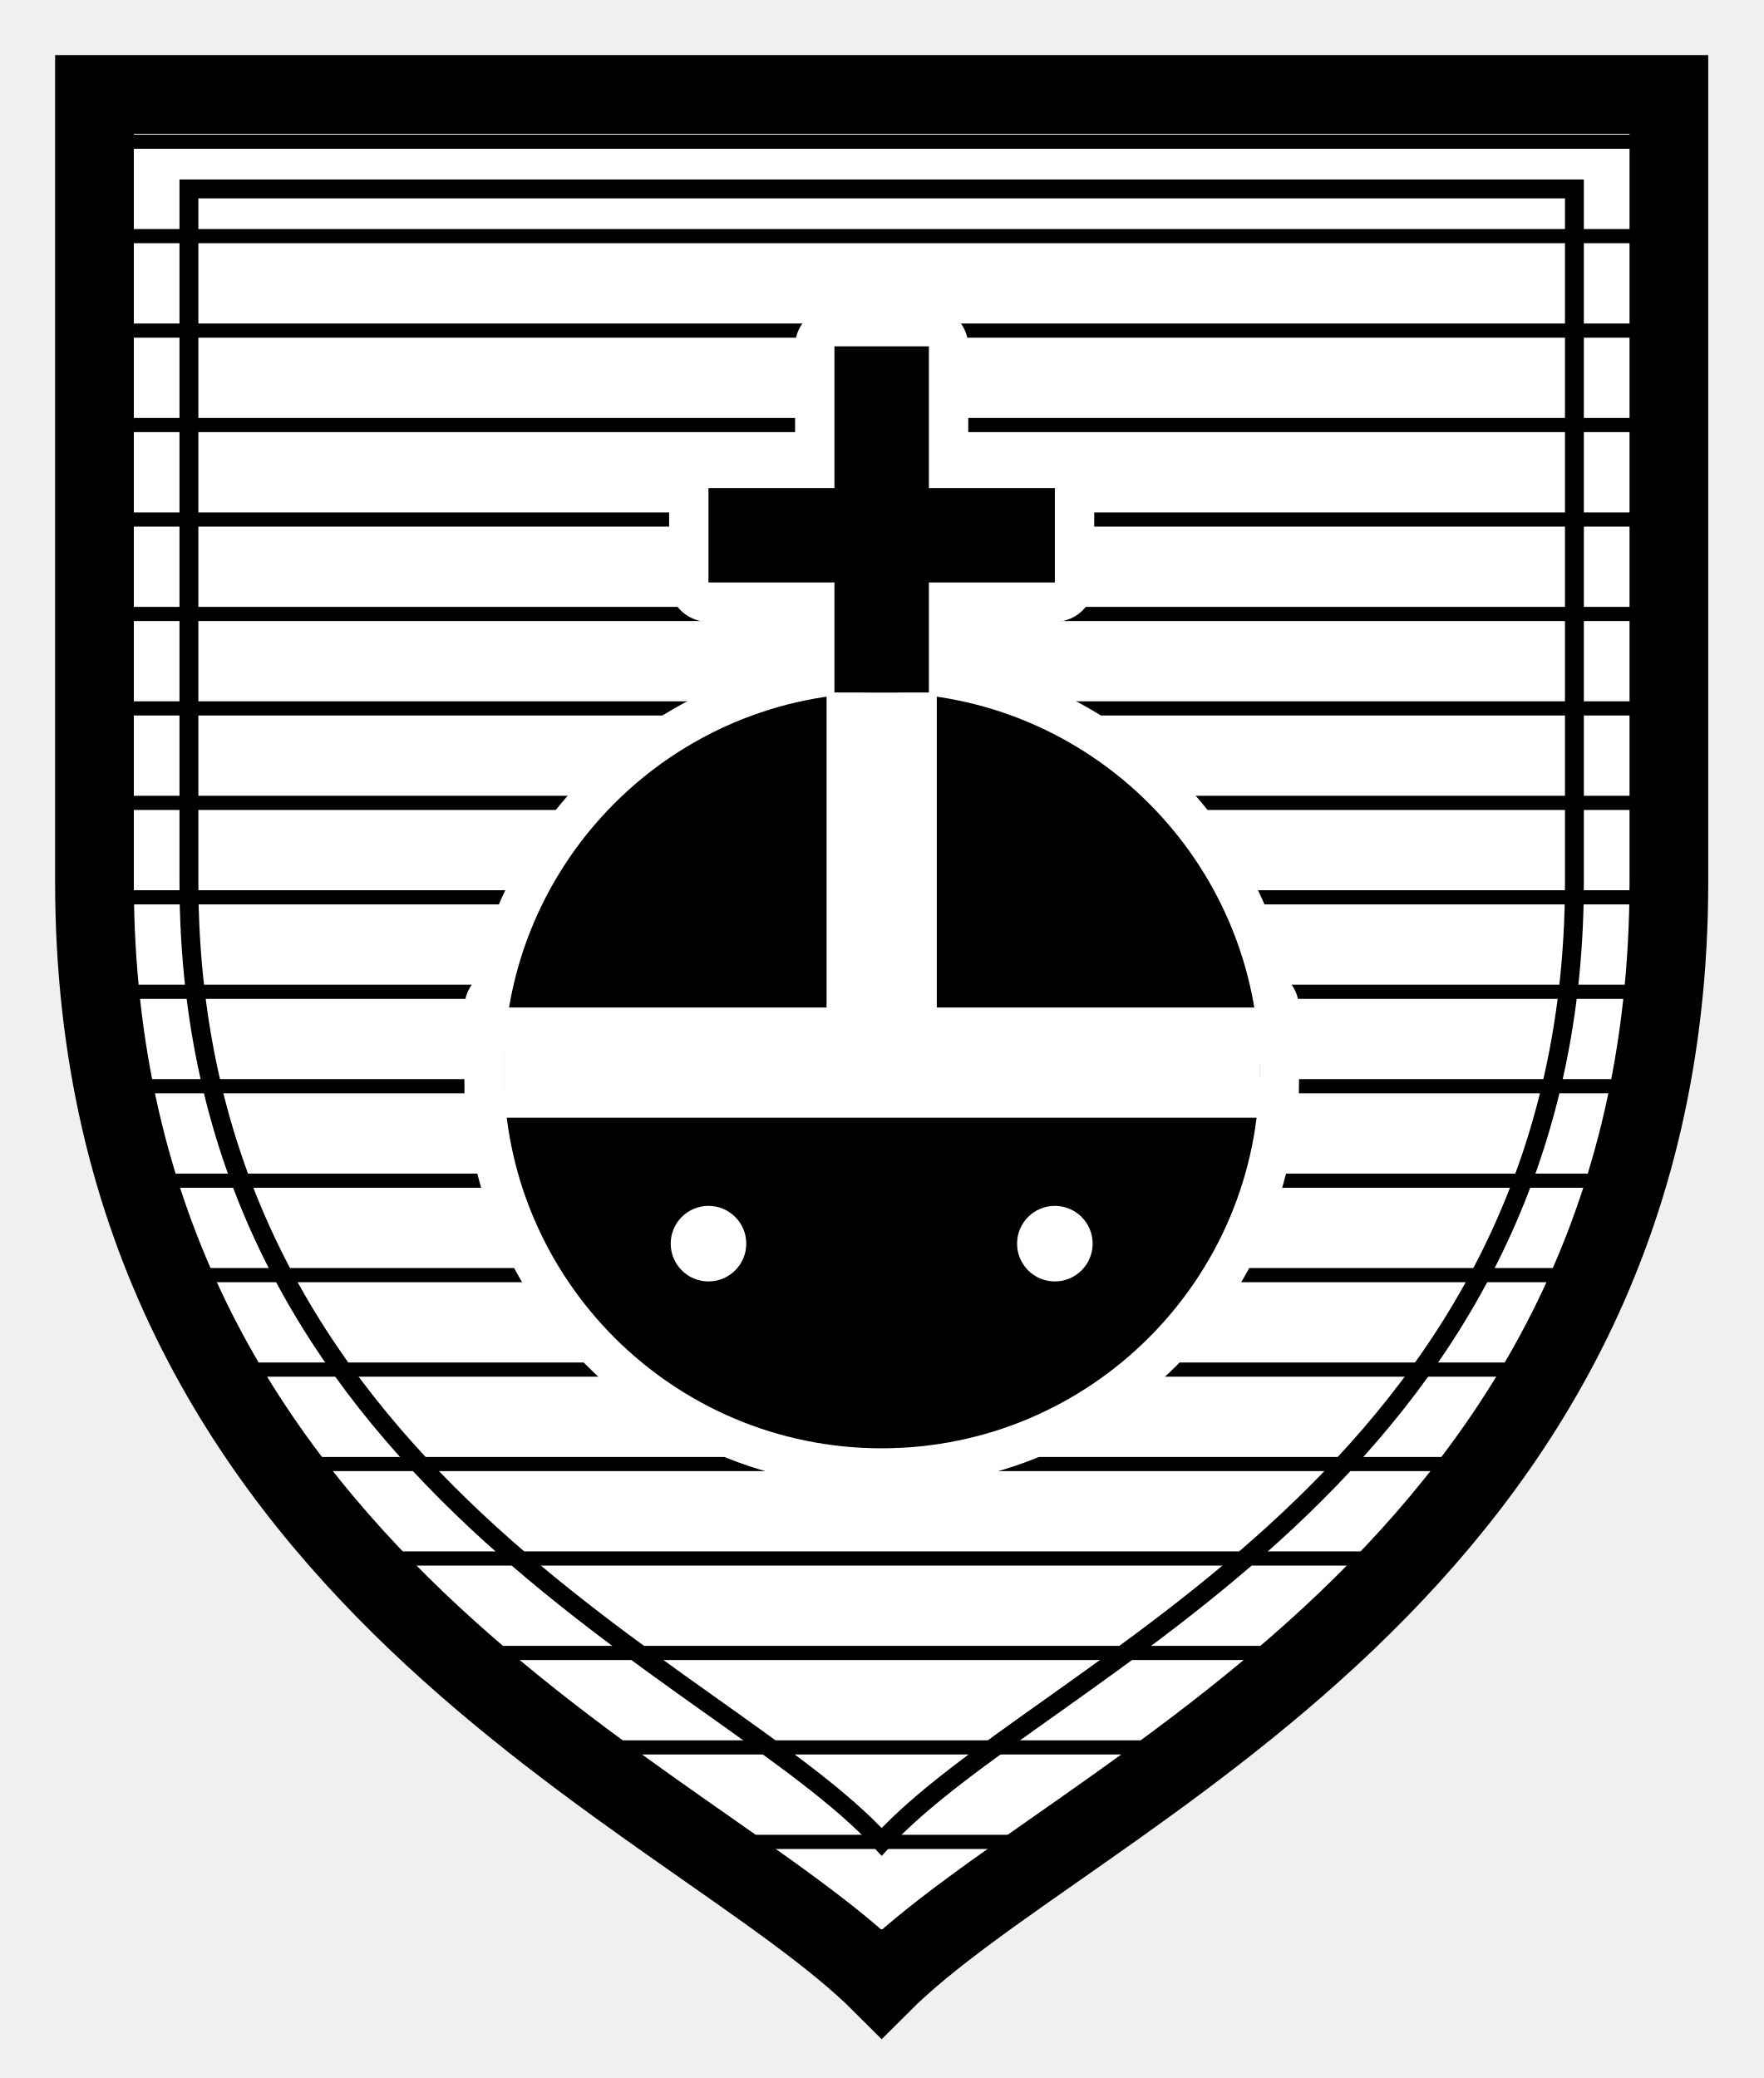
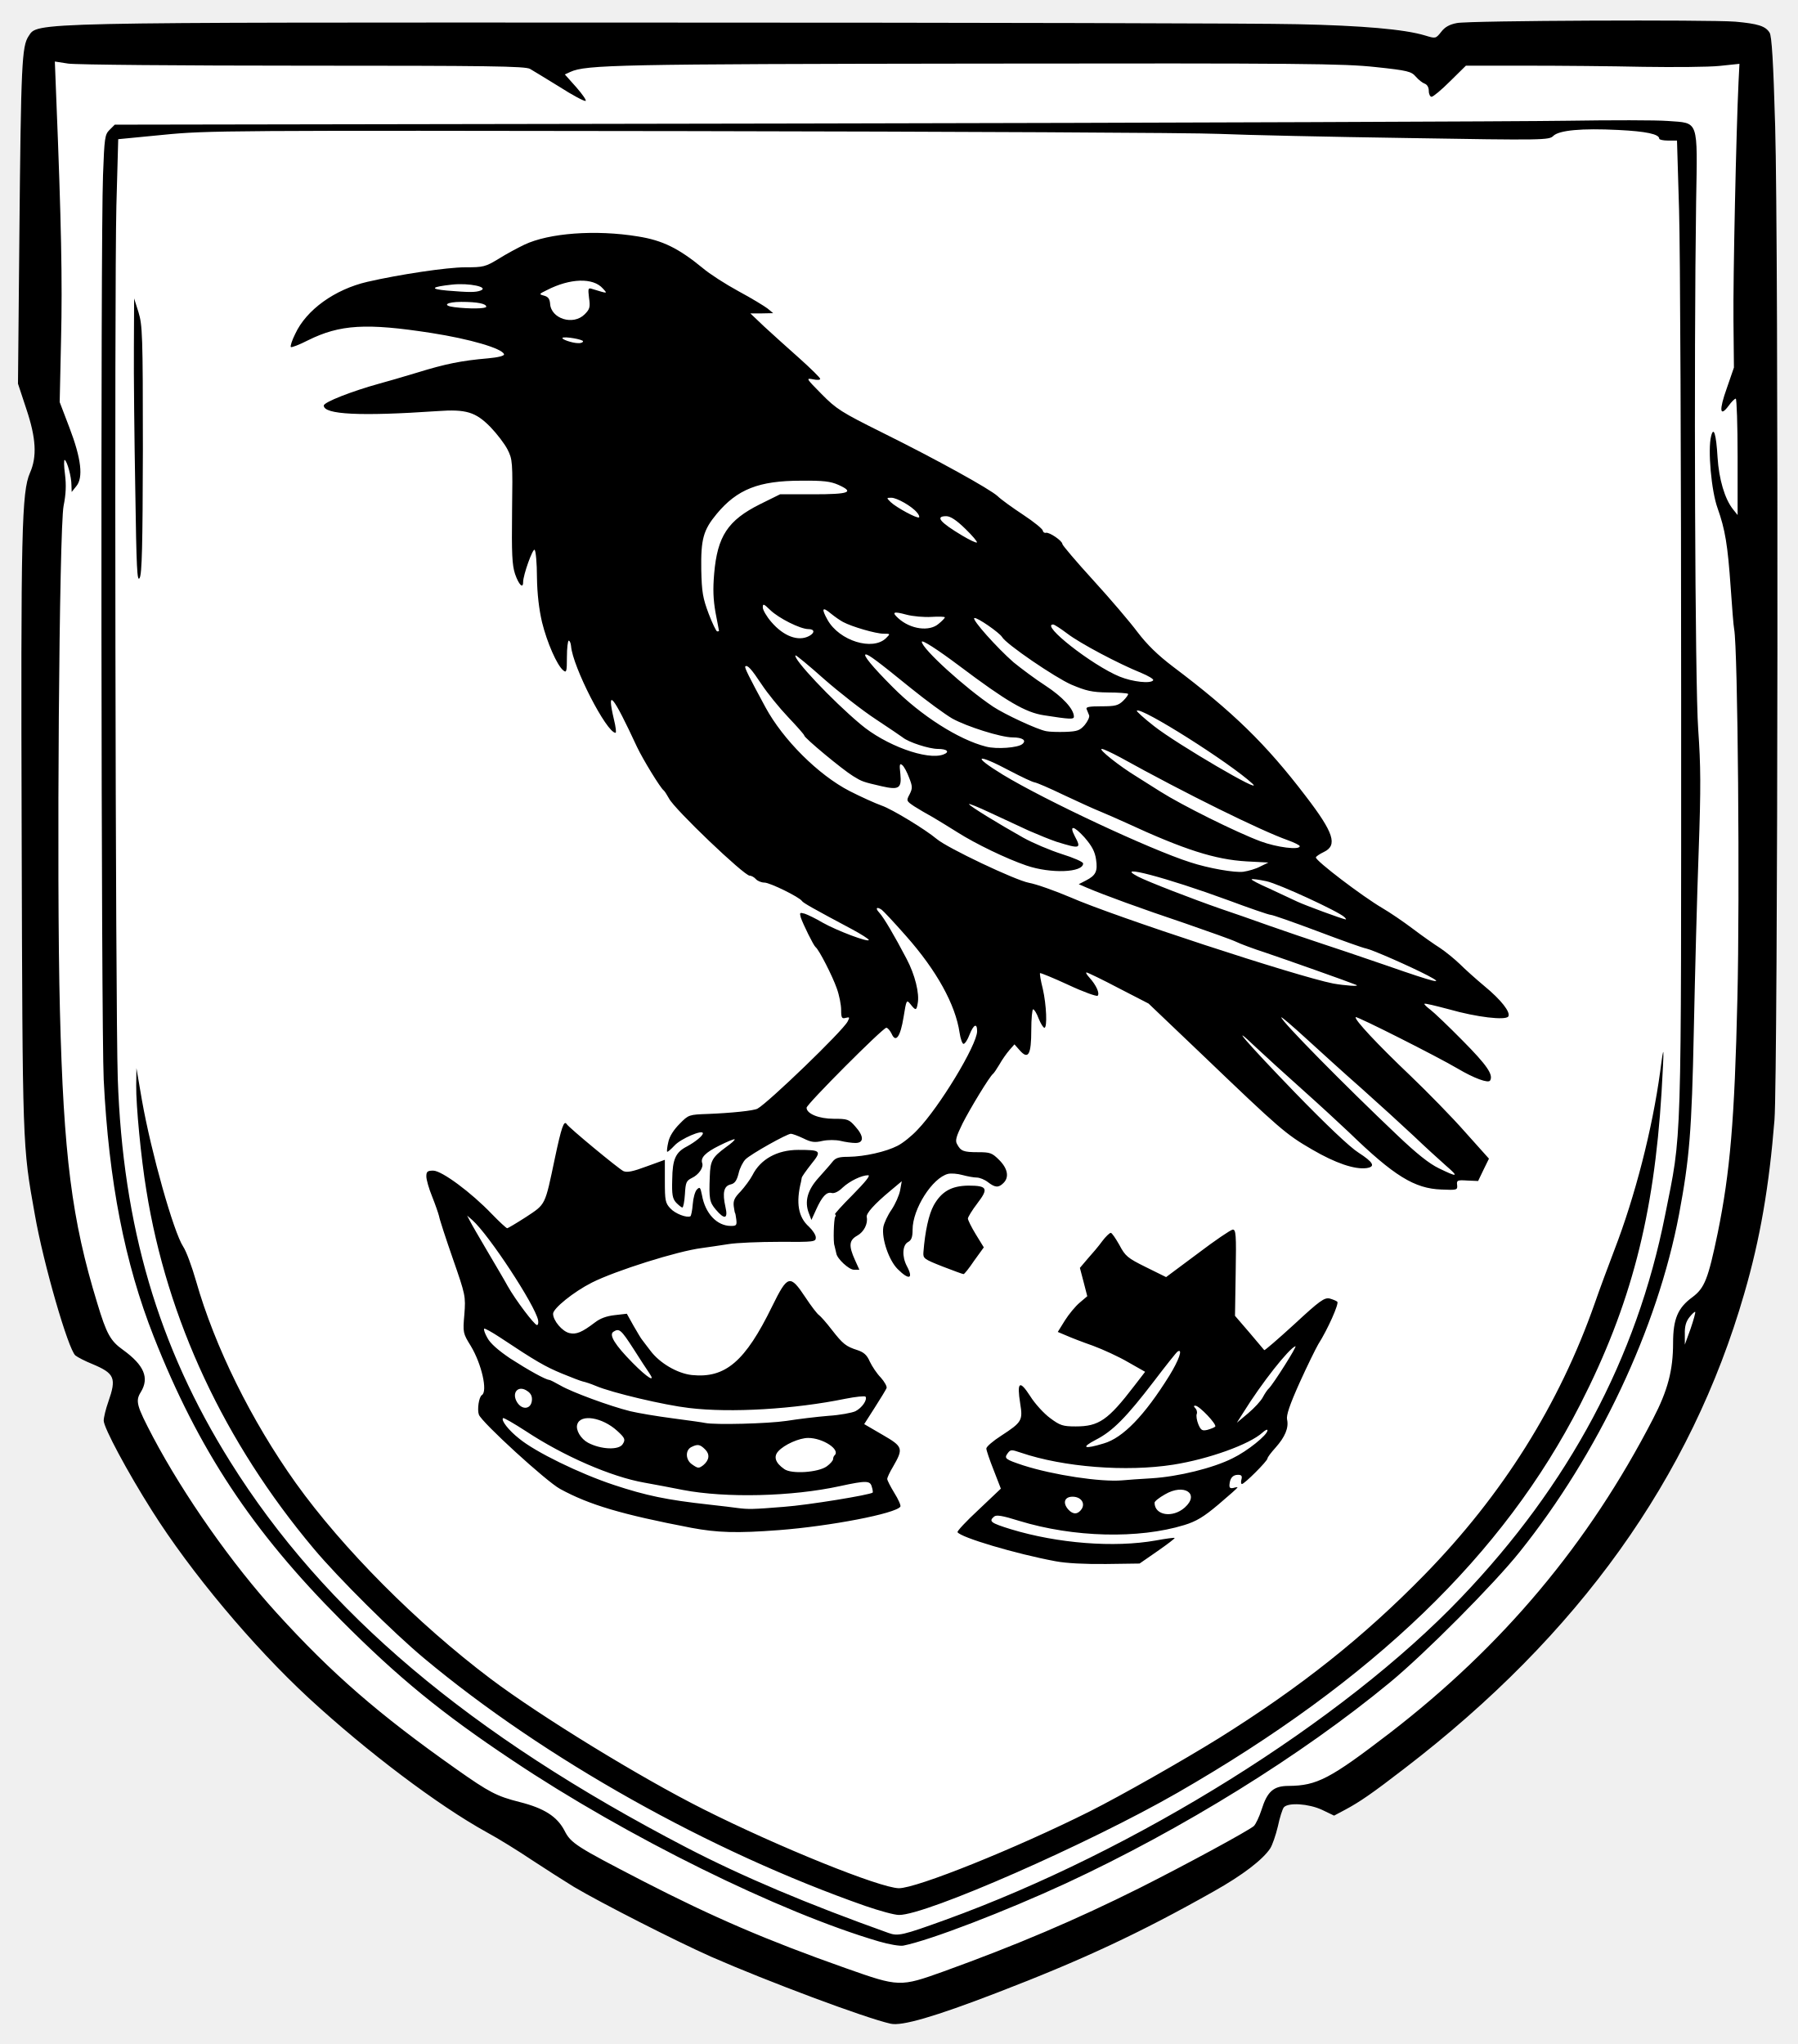
- <svg xmlns="http://www.w3.org/2000/svg" viewBox="0 0 112 132" width="112pt" height="132pt">
-   <defs>
-     <clipPath id="s">
-       <path d="M0,0 H100 V50 C100,94 62,108 50,120 C38,108 0,94 0,50 Z" />
-     </clipPath>
-   </defs>
-   <g transform="translate(6,6)">
-     <path d="M0,0 H100 V50 C100,94 62,108 50,120 C38,108 0,94 0,50 Z" fill="#FFFFFF" />
-     <g clip-path="url(#s)">
-       <path d="M0,3 H100 M0,9 H100 M0,15 H100 M0,21 H100 M0,27 H100 M0,33 H100 M0,39 H100 M0,45 H100 M0,51 H100 M0,57 H100 M0,63 H100 M0,69 H100 M0,75 H100 M0,81 H100 M0,87 H100 M0,93 H100 M0,99 H100 M0,105 H100 M0,111 H100 M0,117 H100" stroke="#000" stroke-width="0.9" />
-       <g fill="#FFFFFF" stroke="#FFFFFF" stroke-width="5" stroke-linejoin="round">
-         <path d="M47,16 H53 V25 H61 V31 H53 V38 H47 V31 H39 V25 H47 Z" />
-         <circle cx="50" cy="62" r="24" />
-         <path d="M26,58 H74 V65 H26 Z M46.5,38 H53.5 V58 H46.5 Z" fill="#FFFFFF" />
-         <circle cx="61" cy="73" r="2.4" fill="#FFFFFF" />
-         <circle cx="39" cy="73" r="2.4" fill="#FFFFFF" />
-       </g>
-       <g fill="#000">
-         <path d="M47,16 H53 V25 H61 V31 H53 V38 H47 V31 H39 V25 H47 Z" />
-         <circle cx="50" cy="62" r="24" />
-         <path d="M26,58 H74 V65 H26 Z M46.5,38 H53.5 V58 H46.5 Z" fill="#FFFFFF" />
-         <circle cx="61" cy="73" r="2.4" fill="#FFFFFF" />
-         <circle cx="39" cy="73" r="2.4" fill="#FFFFFF" />
-       </g>
-     </g>
-     <path d="M0,0 H100 V50 C100,94 62,108 50,120 C38,108 0,94 0,50 Z" fill="none" stroke="#000" stroke-width="5" />
-     <path d="M6,6 H94 V50 C94,88 60,100 50,111 C40,100 6,88 6,50 Z" fill="none" stroke="#000" stroke-width="1.2" />
-   </g>
+ <svg xmlns="http://www.w3.org/2000/svg" viewBox="0 0 780 887">
+   <path fill="#FFFFFF" fill-rule="evenodd" d="M386.5,878.2C375.6,875.8 332.9,859.8 308.5,849.1C293.2,842.3 260.8,825.8 249.0,818.8C244.9,816.3 236.8,811.1 231.0,807.3C225.2,803.4 216.2,797.8 211.0,795.0C190.2,783.5 159.5,760.4 134.0,736.9C109.6,714.3 82.8,682.3 65.9,655.5C55.2,638.6 45.0,619.5 45.0,616.5C45.0,615.1 45.9,611.4 47.0,608.3C50.6,598.0 49.8,596.0 40.0,591.9C37.0,590.7 33.7,589.0 32.7,588.2C29.6,585.5 18.8,548.3 15.1,527.0C9.7,496.9 9.8,498.6 9.4,363.0C9.0,230.1 9.4,213.5 13.0,205.2C16.1,198.2 15.7,190.2 11.4,177.4L7.8,166.5L8.4,102.5C9.1,27.3 9.5,20.1 12.4,15.7C16.5,9.6 9.4,9.7 286.0,9.8C422.7,9.8 547.3,10.1 563.0,10.5C591.1,11.1 609.5,12.7 618.4,15.4C623.0,16.8 623.0,16.8 625.4,13.8C627.0,11.7 629.0,10.6 632.2,10.0C637.7,8.9 741.4,8.5 753.0,9.4C762.9,10.3 766.1,11.3 767.9,14.2C768.8,15.7 769.5,26.3 770.3,54.9C771.8,105.2 771.5,466.8 770.0,486.0C767.7,514.7 763.8,537.6 756.9,561.3C733.8,641.4 685.1,709.4 609.5,767.4C595.5,778.2 590.0,782.0 583.6,785.4L578.9,787.9L573.7,785.4C567.9,782.7 559.0,782.1 557.1,784.3C556.5,785.0 555.3,788.8 554.5,792.6C553.6,796.4 552.1,800.7 551.2,802.1C548.0,807.0 539.1,813.8 526.8,820.7C494.6,838.9 469.7,850.5 432.5,864.8C405.5,875.2 391.3,879.3 386.5,878.2Z" />
+   <path fill="#000" fill-rule="evenodd" d="M386.5,878.2C375.6,875.8 332.9,859.8 308.5,849.1C293.2,842.3 260.8,825.8 249.0,818.8C244.9,816.3 236.8,811.1 231.0,807.3C225.2,803.4 216.2,797.8 211.0,795.0C190.2,783.5 159.5,760.4 134.0,736.9C109.6,714.3 82.8,682.3 65.9,655.5C55.2,638.6 45.0,619.5 45.0,616.5C45.0,615.1 45.9,611.4 47.0,608.3C50.6,598.0 49.8,596.0 40.0,591.9C37.0,590.7 33.7,589.0 32.7,588.2C29.6,585.5 18.8,548.3 15.1,527.0C9.7,496.9 9.8,498.6 9.4,363.0C9.0,230.1 9.4,213.5 13.0,205.2C16.1,198.2 15.7,190.2 11.4,177.4L7.8,166.5L8.4,102.5C9.1,27.3 9.5,20.1 12.4,15.7C16.5,9.6 9.4,9.7 286.0,9.8C422.7,9.8 547.3,10.1 563.0,10.5C591.1,11.1 609.5,12.7 618.4,15.4C623.0,16.8 623.0,16.8 625.4,13.8C627.0,11.7 629.0,10.6 632.2,10.0C637.7,8.9 741.4,8.5 753.0,9.4C762.9,10.3 766.1,11.3 767.9,14.2C768.8,15.7 769.5,26.3 770.3,54.9C771.8,105.2 771.5,466.8 770.0,486.0C767.7,514.7 763.8,537.6 756.9,561.3C733.8,641.4 685.1,709.4 609.5,767.4C595.5,778.2 590.0,782.0 583.6,785.4L578.9,787.9L573.7,785.4C567.9,782.7 559.0,782.1 557.1,784.3C556.5,785.0 555.3,788.8 554.5,792.6C553.6,796.4 552.1,800.7 551.2,802.1C548.0,807.0 539.1,813.8 526.8,820.7C494.6,838.9 469.7,850.5 432.5,864.8C405.5,875.2 391.3,879.3 386.5,878.2ZM409.5,855.5C441.3,844.0 466.9,833.1 494.5,819.3C513.8,809.6 541.7,794.5 544.1,792.4C544.9,791.6 546.4,788.5 547.4,785.4C549.9,777.4 552.6,775.0 559.2,775.0C571.5,774.9 577.2,771.9 603.0,752.1C652.2,714.2 689.4,669.8 717.3,615.7C723.7,603.4 726.0,594.6 726.0,582.8C726.0,572.3 728.1,567.5 734.4,562.9C739.7,558.9 741.2,555.1 745.4,534.9C750.7,508.8 752.7,486.2 753.9,433.5C755.0,389.0 754.1,281.4 752.5,273.0C752.2,271.6 751.6,263.5 751.0,255.0C749.7,236.4 748.6,229.8 745.3,220.5C742.6,213.1 741.0,195.1 742.5,189.3C743.6,184.8 744.7,188.3 745.3,198.5C745.9,207.9 748.4,216.5 752.0,221.0L754.0,223.5L754.0,198.2C754.0,184.4 753.6,173.0 753.2,173.0C752.7,173.0 751.3,174.4 750.1,176.1C746.2,181.3 745.9,178.0 749.3,168.5L752.4,159.5L752.2,139.0C752.0,120.8 753.4,56.6 754.4,35.6L754.8,27.7L746.2,28.6C741.4,29.1 726.5,29.2 713.0,29.0C699.5,28.7 676.7,28.5 662.3,28.5L636.1,28.5L629.3,35.2C625.5,39.0 621.9,42.0 621.2,42.0C620.6,42.0 620.0,40.9 620.0,39.5C620.0,37.9 619.3,36.7 618.2,36.3C617.3,36.0 615.5,34.6 614.4,33.3C612.4,31.0 611.0,30.6 596.9,29.1C583.0,27.6 565.7,27.4 424.5,27.6C268.3,27.8 254.3,28.1 247.5,31.2L245.1,32.3L250.1,37.9C252.8,41.0 254.6,43.6 254.1,43.8C253.5,44.0 248.4,41.3 242.8,37.7C237.1,34.2 231.4,30.7 230.0,29.9C227.9,28.7 211.8,28.5 131.5,28.5C78.7,28.5 32.9,28.1 29.6,27.6L23.8,26.7L24.4,42.1C26.6,96.3 27.1,122.6 26.5,147.0L25.9,174.5L30.1,185.5C35.3,199.1 36.2,207.3 33.1,211.0L31.1,213.5L31.0,210.5C31.0,206.9 29.2,200.3 28.1,199.6C27.7,199.3 27.7,202.1 28.2,205.8C28.8,210.6 28.6,214.5 27.6,219.5C25.7,228.9 24.5,381.4 26.0,438.5C27.6,501.4 31.1,529.3 42.2,565.5C46.2,578.8 47.9,581.9 53.4,585.8C62.5,592.4 64.9,597.9 61.1,604.1C58.7,608.0 59.2,609.9 66.4,623.6C79.9,649.1 100.7,678.7 120.1,700.0C144.1,726.4 164.4,744.0 198.0,767.7C212.3,777.8 215.6,779.5 225.5,782.0C236.2,784.7 241.7,788.3 244.9,794.3C247.7,799.9 250.0,801.3 279.0,816.3C309.3,831.9 332.7,842.0 367.0,854.1C390.2,862.3 390.5,862.3 409.5,855.5ZM381.4,842.5C338.4,829.9 271.8,797.0 222.5,764.0C191.7,743.5 172.7,727.9 148.0,703.1C109.4,664.4 86.0,629.0 66.7,580.0C54.1,548.0 47.2,512.7 45.0,468.5C43.9,446.2 43.6,104.2 44.7,76.0C45.3,59.8 45.5,58.4 47.5,56.4L49.8,54.1L347.6,53.6C511.5,53.3 661.0,52.7 680.0,52.4C699.0,52.1 718.7,52.1 723.8,52.5C737.3,53.5 736.6,51.5 736.0,87.5C735.0,155.7 735.5,297.3 736.9,316.5C738.0,332.3 738.1,341.3 737.1,369.5C736.4,388.2 735.5,423.1 735.0,447.0C734.1,491.1 733.1,502.8 728.6,526.9C719.2,576.5 693.6,630.8 659.4,673.5C648.4,687.3 618.2,717.7 603.0,730.2C564.7,761.8 513.1,793.8 462.5,817.3C436.3,829.4 403.6,842.0 392.0,844.3C390.6,844.6 385.8,843.8 381.4,842.5ZM410.3,833.1C492.8,803.2 582.6,747.1 633.9,693.4C680.9,644.3 710.2,589.3 722.5,527.5C729.9,490.4 729.5,503.2 729.5,302.0C729.5,202.7 729.1,107.9 728.6,91.2L727.7,61.0L723.8,61.0C721.7,61.0 720.0,60.6 720.0,60.2C720.0,58.2 714.3,57.0 702.2,56.4C686.4,55.6 676.5,56.5 674.0,59.0C672.2,60.8 669.9,60.9 610.8,59.9C577.1,59.4 540.3,58.6 529.0,58.1C517.7,57.6 414.4,57.1 299.5,56.9C99.3,56.6 89.7,56.6 70.9,58.5L51.3,60.4L50.5,89.4C49.6,127.1 50.1,437.3 51.1,468.0C53.3,532.1 68.6,584.3 99.9,634.3C140.8,699.7 203.6,752.7 298.0,801.8C322.5,814.5 350.5,826.3 385.5,838.8C389.7,840.3 391.5,839.9 410.3,833.1ZM375.5,827.1C308.1,803.5 236.2,763.2 184.0,719.6C170.9,708.7 146.8,684.8 136.1,672.0C97.4,625.9 72.5,572.7 63.5,516.5C61.2,502.6 59.0,479.7 59.1,471.0L59.2,463.5L61.6,477.5C65.6,500.1 75.3,534.6 79.5,541.0C80.8,542.9 83.3,549.7 85.1,556.0C93.2,584.4 109.0,616.4 128.3,643.5C148.7,672.0 180.9,704.4 213.0,728.6C234.4,744.7 277.7,771.3 305.2,785.1C338.0,801.6 381.7,819.2 390.0,819.4C397.6,819.5 440.9,802.1 473.0,786.0C486.5,779.2 513.1,764.1 528.9,754.3C564.4,732.1 591.6,710.5 618.1,683.4C652.0,648.7 676.6,609.5 692.0,565.6C694.1,559.5 698.0,549.1 700.5,542.5C709.5,519.2 717.0,490.0 720.4,465.0C722.1,451.9 722.2,453.3 721.0,474.0C717.7,527.7 707.7,566.4 685.7,609.5C652.4,674.7 596.1,729.0 510.9,778.0C472.4,800.1 401.9,831.1 390.1,831.0C388.1,831.0 381.6,829.2 375.5,827.1ZM458.0,677.5C440.8,674.3 416.9,667.2 415.5,664.9C415.2,664.5 419.3,660.1 424.7,655.1L434.3,646.0L431.2,638.0C429.4,633.5 428.0,629.3 428.0,628.6C428.0,627.8 430.9,625.3 434.5,623.0C443.4,617.2 443.9,616.4 442.7,609.1C441.2,599.6 442.4,598.7 447.0,605.8C449.1,609.2 453.1,613.5 455.7,615.4C460.0,618.6 461.2,619.0 466.8,619.0C476.8,619.0 480.8,616.3 492.2,601.4L496.9,595.3L489.5,591.1C485.4,588.7 478.6,585.6 474.3,584.0C470.0,582.5 464.8,580.5 462.8,579.6L459.0,578.0L462.1,573.0C463.8,570.3 466.7,566.8 468.5,565.3L471.8,562.5L470.2,556.3L468.6,550.2L472.0,546.2C473.9,544.1 476.8,540.7 478.3,538.6C479.8,536.6 481.5,535.0 482.0,535.0C482.5,535.0 484.1,537.4 485.7,540.2C488.3,545.1 489.2,545.9 497.3,549.9L506.0,554.2L519.7,544.0C527.2,538.3 534.0,533.7 534.9,533.6C536.3,533.5 536.5,535.7 536.2,552.2L535.9,571.0L542.1,578.2C545.5,582.2 548.4,585.7 548.6,585.9C548.8,586.1 554.7,581.0 561.7,574.6C572.7,564.4 574.7,563.0 577.0,563.5C578.4,563.9 579.9,564.5 580.3,564.9C581.1,565.7 576.2,576.8 572.0,583.4C570.9,585.3 567.2,592.8 563.9,600.1C559.6,609.7 558.1,614.2 558.5,616.0C559.3,619.6 557.6,623.6 553.5,628.2C551.6,630.3 550.0,632.4 550.0,632.9C550.0,634.0 540.0,644.0 538.9,644.0C538.5,644.0 538.4,643.1 538.7,642.0C539.1,640.5 538.7,640.0 537.2,640.0C534.9,640.0 533.7,641.5 533.5,644.3C533.4,645.6 533.8,646.0 535.2,645.7C536.2,645.4 537.0,645.3 537.0,645.5C537.0,645.7 533.3,649.0 528.8,652.8C522.3,658.3 519.1,660.2 513.9,661.8C494.0,667.9 465.9,667.2 442.3,660.0C435.0,657.7 432.4,657.3 431.4,658.1C428.9,660.2 429.9,660.9 438.6,663.6C459.0,669.8 483.5,671.7 501.5,668.5C505.8,667.7 509.6,667.2 509.7,667.4C509.9,667.6 506.6,670.1 502.3,673.1L494.5,678.5L480.0,678.7C470.8,678.8 462.7,678.4 458.0,677.5ZM300.0,663.0C269.7,657.2 255.6,653.0 243.0,646.1C237.1,642.9 209.0,617.2 207.8,613.9C207.0,611.7 207.8,606.2 209.1,605.4C211.7,603.8 209.0,591.9 204.3,584.1C200.9,578.6 200.8,578.3 201.5,570.4C202.1,562.5 202.0,562.0 196.5,546.2C193.4,537.3 190.7,529.0 190.5,527.7C190.2,526.5 188.9,522.7 187.5,519.2C186.1,515.8 185.0,511.9 185.0,510.5C185.0,508.4 185.5,508.0 188.0,508.0C191.7,508.0 204.5,517.5 213.4,526.8C216.7,530.2 219.7,533.0 220.1,533.0C220.4,533.0 224.1,530.8 228.3,528.1C236.9,522.4 236.4,523.4 240.8,502.5C243.6,489.3 244.7,486.0 245.9,487.8C246.9,489.4 268.3,507.1 270.5,508.2C272.1,508.9 274.6,508.4 280.5,506.2L288.5,503.3L288.5,512.6C288.5,520.9 288.7,522.1 290.9,524.4C293.0,526.7 298.0,528.6 299.6,527.8C299.9,527.6 300.4,525.3 300.6,522.6C300.8,519.9 301.6,517.0 302.4,516.2C303.7,514.9 303.9,515.2 304.6,518.6C306.0,526.6 311.1,532.0 317.2,532.0C319.5,532.0 319.8,531.7 319.5,529.2C319.3,527.7 319.1,526.5 319.0,526.5C318.9,526.5 318.6,525.1 318.4,523.5C318.1,521.1 318.7,519.7 321.4,517.0C323.2,515.0 325.5,511.9 326.5,510.0C330.0,503.0 337.3,499.0 346.4,499.0C356.3,499.0 356.7,499.4 352.0,505.2C349.8,508.0 347.9,510.7 347.9,511.1C347.8,511.6 347.7,512.3 347.6,512.8C345.3,522.0 346.4,528.2 351.0,532.3C352.6,533.8 354.0,535.9 354.0,537.0C354.0,538.9 353.4,539.0 338.2,538.9C329.6,538.9 319.6,539.3 316.0,539.9C312.4,540.5 307.2,541.2 304.5,541.6C294.1,542.9 267.1,551.4 256.8,556.6C248.9,560.6 240.0,567.8 240.0,570.1C240.0,573.1 244.0,577.8 247.1,578.5C250.1,579.2 252.6,578.1 258.0,574.0C260.4,572.1 263.2,571.1 266.8,570.7L272.0,570.1L274.9,575.3C276.6,578.2 278.2,581.0 278.7,581.5C279.1,582.1 280.7,584.1 282.2,586.1C286.2,591.5 293.9,596.0 300.2,596.7C314.8,598.2 323.4,590.8 335.1,566.8C341.8,553.2 342.8,552.9 349.5,563.0C352.0,566.8 354.7,570.3 355.4,570.7C356.1,571.2 358.6,574.0 360.9,577.0C365.8,583.3 367.1,584.3 372.1,585.9C374.8,586.8 376.2,588.0 377.4,590.8C378.4,592.9 380.5,596.1 382.2,597.8C383.8,599.6 385.0,601.7 384.7,602.4C384.4,603.1 382.1,606.9 379.6,610.8L375.0,618.0L382.9,622.6C391.9,627.8 392.1,628.5 387.5,636.5C386.1,638.8 385.0,641.2 385.0,641.8C385.0,642.4 386.4,645.1 388.1,647.9C389.8,650.6 391.0,653.3 390.7,653.8C388.8,656.8 360.2,662.3 338.0,664.0C319.6,665.4 311.2,665.1 300.0,663.0ZM469.4,654.8C471.0,652.2 469.0,649.5 465.4,649.5C461.9,649.5 461.0,652.2 463.6,655.1C465.7,657.4 467.8,657.2 469.4,654.8ZM514.1,654.2C520.8,648.2 513.8,643.6 505.5,648.5C503.0,649.9 501.0,651.5 501.0,652.1C501.0,657.6 508.8,658.9 514.1,654.2ZM340.1,653.9C350.9,653.1 377.6,648.7 378.7,647.7C378.8,647.5 378.7,646.4 378.3,645.2C377.6,642.5 376.0,642.4 364.5,644.9C343.5,649.5 314.9,650.1 296.5,646.6C292.1,645.7 284.5,644.3 279.6,643.4C265.3,640.9 244.6,631.9 228.1,621.0C223.0,617.7 218.5,615.1 218.3,615.4C217.3,616.3 220.7,620.7 225.3,624.3C232.3,630.1 251.6,639.5 266.4,644.4C280.3,649.0 289.3,650.9 307.5,652.9C313.0,653.5 318.6,654.2 320.0,654.4C324.7,655.0 326.6,655.0 340.1,653.9ZM499.8,641.5C511.2,640.8 526.4,637.1 534.9,632.8C541.3,629.7 550.0,622.7 550.0,620.7C550.0,620.1 549.0,620.6 547.8,621.7C542.2,626.8 524.4,633.2 509.1,635.6C488.8,638.8 461.5,636.7 443.0,630.4C438.9,629.0 438.5,629.0 437.3,630.6C435.6,632.9 436.2,633.3 444.0,635.9C457.1,640.1 477.6,643.2 487.0,642.4C488.9,642.2 494.7,641.8 499.8,641.5ZM358.8,636.3C360.3,635.2 361.5,633.8 361.5,633.2C361.5,632.6 361.8,631.8 362.2,631.5C364.7,629.0 357.0,624.0 350.7,624.0C346.8,624.0 340.3,626.9 337.7,629.8C335.6,632.1 336.4,634.8 340.3,637.5C343.4,639.8 355.1,639.0 358.8,636.3ZM305.2,635.8C307.8,633.6 308.1,631.1 306.0,629.0C303.7,626.7 302.7,626.6 299.9,628.0C297.3,629.4 297.5,633.5 300.2,635.4C302.9,637.3 303.2,637.3 305.2,635.8ZM270.2,626.7C271.5,624.7 271.2,624.0 267.8,620.9C261.3,615.0 251.9,613.5 250.5,618.1C249.7,620.5 252.0,624.4 255.2,626.1C260.7,629.0 268.5,629.4 270.2,626.7ZM478.9,626.4C487.3,624.0 496.7,614.2 507.4,597.0C511.6,590.2 513.4,585.0 511.0,586.5C510.5,586.8 505.9,592.6 500.8,599.3C488.8,615.0 482.8,621.1 475.5,624.8C468.8,628.3 470.4,629.0 478.9,626.4ZM527.3,619.1C528.2,618.2 520.4,610.0 518.7,610.0C517.9,610.0 517.9,610.3 518.7,611.1C519.3,611.7 519.6,612.9 519.3,613.6C519.0,614.4 519.3,616.4 520.0,618.1C521.1,620.7 521.7,621.0 523.9,620.5C525.3,620.1 526.9,619.5 527.3,619.1ZM341.3,616.6C346.3,615.8 354.6,614.8 359.5,614.4C364.4,614.1 369.7,613.1 371.2,612.4C374.1,610.9 376.4,607.5 375.6,606.1C375.3,605.7 371.3,606.1 366.8,607.0C344.9,611.5 317.1,613.2 299.0,611.0C288.5,609.8 265.5,604.4 258.5,601.4C256.4,600.5 253.9,599.7 252.9,599.5C252.0,599.3 247.8,597.7 243.7,596.0C236.5,593.0 232.5,590.7 217.0,580.4C213.5,578.1 210.3,576.3 210.1,576.6C209.8,576.9 210.4,578.7 211.5,580.6C212.7,582.9 216.2,586.0 221.4,589.5C229.3,594.6 236.7,598.7 238.3,598.8C238.7,598.8 241.0,600.0 243.3,601.3C248.1,604.1 264.6,610.2 273.5,612.4C276.8,613.2 285.1,614.6 292.0,615.5C298.9,616.4 305.2,617.3 306.0,617.5C310.4,618.4 333.3,617.8 341.3,616.6ZM548.0,606.3C548.8,604.8 550.0,603.0 550.6,602.5C552.4,600.8 563.2,583.8 562.1,584.2C559.3,585.2 547.5,600.1 539.5,613.0L536.7,617.4L541.6,613.3C544.3,611.0 547.2,607.9 548.0,606.3ZM230.8,607.8C231.0,606.0 230.4,604.7 228.9,603.7C224.9,600.8 221.7,604.4 224.5,608.7C226.7,612.0 230.4,611.5 230.8,607.8ZM281.7,595.8C280.8,594.5 277.7,589.8 274.8,585.2C269.5,577.0 268.7,576.3 266.2,577.9C264.1,579.2 266.8,583.6 274.5,591.4C280.9,597.9 284.8,600.3 281.7,595.8ZM735.6,569.3C735.4,569.1 734.3,570.1 733.1,571.6C731.6,573.5 731.0,575.6 731.1,578.9L731.1,583.5L733.6,576.6C734.9,572.8 735.8,569.5 735.6,569.3ZM233.5,572.9C232.2,566.4 212.2,535.9 205.0,529.5L202.7,527.5L204.0,530.0C204.7,531.4 208.1,537.2 211.5,543.0C214.9,548.8 218.9,555.5 220.3,558.1C223.6,564.0 231.9,575.0 233.0,575.0C233.5,575.0 233.7,574.1 233.5,572.9ZM389.5,550.7C385.7,546.9 382.5,537.5 383.3,532.5C383.6,530.8 385.2,527.3 386.9,524.9C388.5,522.5 390.2,518.7 390.6,516.5L391.3,512.6L386.4,516.7C379.3,522.6 375.8,526.6 376.1,528.1C376.7,531.0 374.9,534.6 372.0,536.2C368.4,538.2 368.2,540.6 371.0,546.8L372.9,551.0L370.5,551.0C368.4,551.0 363.2,546.2 362.9,543.9C362.7,542.9 362.3,541.3 362.1,540.5C361.5,539.1 361.8,529.1 362.4,528.1C362.8,527.5 362.8,527.0 362.3,527.0C361.9,527.0 365.3,523.2 370.0,518.5C375.5,512.9 377.9,510.0 376.7,510.0C373.9,510.0 368.7,512.5 365.6,515.4C363.9,517.1 362.0,518.0 360.9,517.7C358.7,517.1 356.7,519.2 354.1,525.0L352.1,529.4L351.0,526.5C349.0,521.4 350.4,516.4 355.2,511.1C357.5,508.5 360.3,505.4 361.2,504.2C362.6,502.4 364.1,502.0 368.2,502.0C375.2,501.9 384.5,499.8 389.5,497.2C391.7,496.1 395.6,493.0 398.1,490.3C407.6,480.5 424.0,453.4 424.0,447.5C424.0,443.8 422.5,444.5 420.7,449.0C419.9,451.2 418.7,453.0 418.1,453.0C417.6,453.0 416.8,450.9 416.4,448.2C414.6,435.9 406.4,421.1 393.1,406.1C388.0,400.3 383.2,395.2 382.6,394.8C380.4,393.3 379.7,394.1 381.5,396.0C383.6,398.3 388.1,406.0 393.4,416.1C397.0,422.9 399.1,431.2 398.2,435.5C397.7,438.6 397.3,438.6 395.1,435.8C393.4,433.7 393.3,433.8 392.1,441.3C390.7,450.0 388.7,452.7 386.9,448.6C386.2,447.2 385.2,446.0 384.6,446.0C383.1,446.0 350.0,479.2 350.0,480.7C350.0,483.3 355.3,485.5 361.8,485.5C367.7,485.5 368.4,485.7 371.1,488.8C374.9,493.0 375.0,496.0 371.2,496.0C369.7,496.0 366.8,495.6 364.8,495.1C362.6,494.6 359.3,494.6 356.9,495.1C353.5,495.9 352.0,495.7 348.6,494.0C346.3,492.9 343.8,492.0 343.2,492.0C341.5,492.0 325.8,500.8 323.5,503.1C322.4,504.2 321.0,506.9 320.5,509.2C319.7,512.4 318.8,513.6 317.0,514.0C314.1,514.7 313.4,517.6 314.8,523.8C316.0,529.0 314.4,529.4 310.6,524.9C307.9,521.7 307.6,520.3 308.0,510.5C308.2,503.7 309.1,502.2 314.9,497.9C317.3,496.2 319.0,494.7 318.8,494.4C318.5,494.2 315.6,495.4 312.2,497.1C306.1,500.1 303.9,502.4 304.7,504.7C305.4,506.6 303.2,509.8 300.2,511.2C297.8,512.4 297.5,513.1 297.2,518.3C297.0,521.4 296.5,524.0 296.1,524.0C295.7,524.0 294.5,523.0 293.4,521.9C291.8,520.1 291.5,518.4 291.7,511.8C291.8,503.0 293.2,500.0 298.1,497.5C301.6,495.6 305.0,492.9 305.0,491.8C305.0,490.0 295.3,494.2 292.7,497.1C291.1,498.8 289.7,500.0 289.5,499.8C289.3,499.6 289.5,497.7 290.0,495.6C290.5,493.1 292.4,490.2 294.9,487.7C298.8,483.7 299.0,483.7 307.2,483.4C317.3,483.0 327.1,482.0 328.7,481.1C333.3,478.6 365.7,447.4 367.8,443.3C368.8,441.4 368.7,441.3 367.0,441.7C365.3,442.2 365.0,441.7 365.0,438.3C365.0,436.1 364.2,431.9 363.1,428.9C361.3,423.7 355.4,412.1 353.9,411.0C353.0,410.3 348.5,401.1 347.5,398.2C346.9,396.0 347.0,395.9 349.2,396.5C350.4,396.9 354.0,398.6 357.0,400.4C363.2,403.9 377.0,409.1 377.0,407.9C377.0,407.5 373.7,405.4 369.8,403.3C352.7,394.2 348.5,391.8 348.0,391.0C346.9,389.3 334.1,383.0 331.7,383.0C330.4,383.0 328.7,382.3 328.0,381.5C327.3,380.7 326.1,380.0 325.3,380.0C322.9,380.0 292.6,351.1 290.3,346.5C289.4,344.9 288.4,343.3 288.0,343.0C286.6,342.0 279.0,329.6 276.4,324.1C265.9,301.5 263.1,298.1 266.4,312.2C267.2,315.4 267.5,318.0 267.1,318.0C263.2,318.0 248.5,289.3 247.8,280.4C247.7,279.1 247.2,278.0 246.8,278.0C246.4,278.0 246.0,281.2 246.0,285.1C246.0,291.5 245.8,292.1 244.4,290.9C241.7,288.7 237.4,278.9 235.2,270.0C233.9,264.4 233.1,257.8 233.0,250.5C233.0,244.5 232.5,239.1 232.0,238.6C231.2,237.8 227.0,249.5 227.0,252.6C227.0,255.7 225.1,253.7 223.5,249.1C222.2,245.1 222.0,240.4 222.2,221.9C222.5,200.1 222.4,199.4 220.2,195.0C218.9,192.5 215.6,188.2 212.8,185.3C206.4,178.8 202.3,177.5 189.8,178.4C156.3,180.7 140.5,179.9 140.5,176.0C140.5,174.5 152.9,169.7 164.5,166.5C167.2,165.8 174.7,163.6 181.0,161.7C193.3,157.9 200.2,156.5 211.8,155.5C216.2,155.1 219.0,154.4 218.7,153.7C217.9,151.2 203.9,147.1 187.2,144.5C158.9,140.1 147.5,140.8 133.6,147.7C129.9,149.6 126.5,150.9 126.2,150.6C125.9,150.2 126.7,147.7 128.1,144.9C132.9,134.5 145.2,125.6 159.4,122.3C173.3,119.1 194.0,116.0 201.8,116.0C209.8,116.0 210.6,115.8 216.4,112.3C219.7,110.2 224.8,107.5 227.5,106.2C238.2,101.1 258.5,99.6 276.8,102.6C287.5,104.3 294.4,107.7 304.9,116.3C307.8,118.8 314.8,123.3 320.5,126.4C326.1,129.4 331.8,132.9 333.1,133.9L335.5,135.9L330.5,136.0L325.6,136.0L331.7,141.8C335.1,144.9 341.9,151.1 346.9,155.5C351.8,159.9 355.9,163.9 355.9,164.4C356.0,164.9 354.5,165.0 352.8,164.6C349.6,164.0 349.8,164.2 356.5,171.0C362.9,177.5 365.1,178.9 382.8,187.7C406.8,199.6 429.5,212.2 432.9,215.3C434.3,216.7 439.3,220.3 444.0,223.4C448.7,226.5 452.5,229.6 452.5,230.3C452.6,230.9 453.2,231.4 453.9,231.2C455.4,230.9 461.0,234.7 461.0,236.1C461.0,236.6 467.0,243.7 474.4,251.8C481.8,259.9 490.4,270.0 493.6,274.3C497.8,279.8 502.3,284.2 509.0,289.3C535.0,308.9 549.3,322.8 566.6,345.5C578.8,361.4 580.5,366.8 574.5,369.7C572.6,370.6 571.0,371.7 571.0,372.1C571.0,373.6 590.9,388.8 599.9,394.1C603.0,395.9 608.9,399.9 613.0,403.0C617.1,406.1 622.5,409.9 624.9,411.4C627.3,413.0 631.1,416.1 633.4,418.3C635.7,420.6 640.5,424.9 644.1,427.9C651.4,433.9 655.6,439.3 654.5,441.1C653.3,442.9 640.7,441.4 628.8,438.0C623.1,436.5 618.3,435.3 618.1,435.6C617.9,435.8 619.0,436.9 620.6,438.1C622.2,439.3 628.6,445.4 634.7,451.6C645.2,462.2 648.1,466.4 646.6,468.9C645.8,470.2 639.6,467.9 632.5,463.7C623.7,458.5 588.8,440.9 588.3,441.4C587.4,442.2 597.9,453.4 612.0,466.8C619.4,473.9 630.2,484.9 635.8,491.3L646.1,502.8L643.7,507.7L641.4,512.5L636.7,512.3C632.4,512.0 632.0,512.2 632.3,514.3C632.5,516.4 632.2,516.5 625.5,516.2C613.8,515.8 604.9,510.3 585.5,491.5C581.6,487.8 572.4,479.3 565.0,472.7C557.6,466.1 548.6,457.9 545.1,454.6C532.1,442.2 541.4,452.9 562.1,474.3C575.2,487.8 585.8,497.9 589.5,500.2C596.0,504.4 597.0,506.3 593.0,506.9C587.8,507.6 579.4,504.7 569.3,498.8C557.9,492.2 555.2,489.8 522.0,458.0L498.4,435.5L485.4,428.8C478.2,425.0 471.9,422.0 471.5,422.0C471.0,422.0 471.6,423.0 472.7,424.2C475.7,427.5 477.3,431.1 476.3,432.1C475.9,432.5 470.2,430.5 463.6,427.4C457.1,424.4 451.5,422.1 451.3,422.3C451.1,422.5 451.6,425.6 452.5,429.1C454.1,436.1 454.5,446.0 453.2,446.0C452.7,446.0 451.6,444.2 450.7,442.0C449.9,439.8 448.8,438.0 448.3,438.0C447.9,438.0 447.5,442.0 447.5,447.0C447.5,457.7 446.2,460.0 442.5,455.8L440.2,453.2L438.0,455.7C436.8,457.1 434.8,459.9 433.7,461.9C432.5,463.9 431.3,465.7 430.9,466.0C429.5,467.0 421.1,480.8 417.7,487.5C414.9,493.2 414.4,495.0 415.3,496.5C416.9,499.5 418.0,500.0 424.4,500.0C429.7,500.0 430.5,500.3 433.6,503.4C437.3,507.1 438.0,510.9 435.4,513.4C433.3,515.5 431.8,515.4 428.7,513.0C427.3,511.9 425.1,511.0 423.8,511.0C422.6,511.0 419.8,510.5 417.6,509.9C415.5,509.3 412.7,509.1 411.4,509.4C404.6,511.1 396.0,524.6 396.0,533.6C396.0,536.9 395.5,538.2 394.0,539.0C391.6,540.3 391.3,545.2 393.5,549.4C396.5,555.0 394.5,555.7 389.5,550.7ZM409.0,549.6C400.9,546.4 400.5,546.1 400.7,543.4C401.4,534.4 403.0,527.0 405.2,523.0C408.6,517.0 412.9,514.6 420.2,514.5C428.4,514.5 429.1,515.7 424.1,522.2C421.8,525.2 420.0,528.2 420.0,528.8C420.0,529.4 421.5,532.5 423.4,535.6L426.9,541.3L422.7,547.1C420.5,550.4 418.4,553.0 418.1,552.9C417.7,552.9 413.7,551.4 409.0,549.6ZM627.4,505.8C624.7,503.4 618.4,497.7 613.5,493.0C608.5,488.3 598.4,479.1 591.0,472.5C583.6,466.0 572.7,456.1 566.8,450.7C560.8,445.2 556.0,441.1 556.0,441.5C556.0,443.1 583.3,470.8 606.4,492.7C614.7,500.6 620.2,505.0 624.4,507.0C632.6,511.0 633.2,510.8 627.4,505.8ZM588.5,427.4C585.4,426.1 558.0,416.4 549.4,413.5C543.8,411.7 538.0,409.5 536.4,408.7C534.8,407.9 524.7,404.3 514.0,400.6C494.9,394.2 479.1,388.4 471.8,385.3L468.1,383.7L471.2,382.1C475.5,379.9 476.4,378.1 475.6,372.9C475.1,369.5 473.8,367.1 470.6,363.4C465.9,358.2 463.8,357.9 466.4,362.9C469.3,368.3 468.8,368.5 458.5,365.3C455.8,364.4 450.4,362.2 446.5,360.5C442.6,358.7 435.1,355.2 429.7,352.7C424.4,350.2 420.2,348.5 420.5,349.0C421.1,350.0 432.8,357.2 444.0,363.5C448.1,365.8 455.7,369.0 460.7,370.6C465.8,372.2 470.0,374.0 470.0,374.7C470.0,378.7 455.9,379.2 445.4,375.6C436.6,372.6 423.2,366.1 415.5,361.2C412.2,359.1 407.4,356.2 404.9,354.7C402.3,353.3 398.6,351.1 396.7,349.9C393.3,347.6 393.2,347.5 394.7,344.7C396.0,342.1 396.0,341.3 394.5,337.5C393.6,335.1 392.3,332.6 391.5,332.0C390.4,331.1 390.2,331.7 390.7,335.9C391.3,342.1 390.1,342.9 382.6,341.2C374.4,339.3 374.1,339.2 370.2,336.8C365.6,334.0 349.0,320.2 349.0,319.2C349.0,318.8 345.8,315.2 342.0,311.2C338.2,307.2 333.0,300.8 330.5,297.0C326.0,290.2 324.3,288.4 323.4,289.2C323.0,289.7 325.0,293.7 332.2,307.0C339.8,321.0 355.1,336.3 368.7,343.3C373.6,345.8 379.8,348.6 382.6,349.6C387.0,351.1 401.5,359.9 406.5,364.1C411.1,368.0 440.6,382.0 446.5,383.1C449.8,383.7 457.9,386.6 464.5,389.4C483.4,397.7 562.8,423.7 578.5,426.8C583.6,427.7 590.3,428.2 588.5,427.4ZM619.5,423.3C612.0,419.4 595.4,412.1 592.8,411.6C591.5,411.4 582.0,408.0 571.7,404.1C561.3,400.2 552.2,397.0 551.4,397.0C550.6,397.0 542.2,394.1 532.8,390.6C506.4,380.9 482.7,374.6 493.8,380.4C498.0,382.6 517.7,390.2 529.5,394.3C534.5,396.0 544.1,399.3 551.0,401.8C557.9,404.2 567.8,407.6 573.0,409.3C578.2,411.0 591.3,415.4 602.0,419.1C622.9,426.4 627.5,427.5 619.5,423.3ZM583.4,398.0C581.0,395.6 554.8,383.5 549.5,382.4C546.2,381.7 543.3,381.3 543.1,381.6C542.9,381.8 546.2,383.6 550.6,385.5C554.9,387.5 560.5,390.1 563.0,391.3C566.7,393.0 582.4,398.8 584.0,399.0C584.2,399.0 584.0,398.6 583.4,398.0ZM546.9,376.0L550.4,374.3L540.9,373.8C527.3,373.0 514.0,368.8 488.5,357.0C485.2,355.5 480.2,353.3 477.3,352.1C474.5,351.0 467.4,347.7 461.6,345.0C455.8,342.2 450.1,339.7 448.9,339.5C447.8,339.3 443.2,337.1 438.6,334.7C423.6,326.7 421.3,327.7 435.2,336.2C453.7,347.4 499.2,368.7 516.5,374.2C524.4,376.8 535.9,378.8 539.5,378.3C541.7,378.0 545.1,377.0 546.9,376.0ZM564.0,367.2C564.0,366.8 561.6,365.6 558.8,364.6C547.0,360.4 514.7,344.5 486.0,328.6C482.4,326.7 478.9,325.0 478.1,325.0C476.4,325.0 485.5,332.3 493.2,337.0C496.1,338.8 500.8,341.8 503.5,343.5C512.8,349.4 536.3,361.1 547.0,365.1C554.0,367.7 564.0,369.0 564.0,367.2ZM543.5,340.1C533.8,331.1 495.1,306.6 493.3,308.4C493.0,308.6 496.4,311.7 500.9,315.2C510.7,322.9 549.1,345.4 543.5,340.1ZM409.4,327.4C412.3,326.3 411.0,325.0 407.0,325.0C403.2,325.0 394.2,322.1 391.7,320.0C391.0,319.5 385.8,315.9 380.0,312.1C374.2,308.3 364.1,300.4 357.5,294.6C351.0,288.8 345.4,284.2 345.2,284.4C343.9,285.7 360.8,303.7 373.3,314.2C384.1,323.4 402.4,330.1 409.4,327.4ZM443.6,322.9C445.6,321.3 443.7,320.0 439.4,320.0C434.4,320.0 419.5,315.3 413.2,311.8C410.1,310.0 401.9,304.0 395.1,298.5C380.7,286.8 376.9,284.0 375.7,284.0C374.2,284.0 378.5,289.3 387.4,298.2C399.6,310.5 416.0,321.0 427.9,324.0C432.5,325.2 441.7,324.5 443.6,322.9ZM470.7,314.6C472.0,313.0 472.9,311.1 472.6,310.4C472.3,309.6 471.8,308.4 471.5,307.7C471.1,306.8 472.7,306.5 477.9,306.5C483.9,306.5 485.2,306.2 487.4,304.1C488.8,302.7 489.7,301.4 489.5,301.1C489.2,300.8 485.2,300.5 480.7,300.5C473.8,300.4 471.3,299.8 464.9,297.1C458.0,294.1 436.5,279.5 434.8,276.4C433.6,274.5 424.0,267.8 422.8,268.2C421.5,268.7 432.7,281.2 439.8,287.4C443.0,290.0 449.1,294.6 453.6,297.5C461.1,302.4 466.0,307.7 466.0,311.0C466.0,312.2 464.4,312.2 453.0,310.4C445.0,309.2 436.8,304.4 416.2,288.9C406.6,281.7 400.0,277.5 400.0,278.5C400.0,281.4 418.6,298.4 431.0,306.7C436.0,310.0 450.1,316.6 454.0,317.3C455.4,317.6 459.2,317.7 462.4,317.6C467.5,317.4 468.6,317.0 470.7,314.6ZM500.4,295.2C500.7,294.7 498.3,293.3 495.2,292.0C485.3,288.0 468.7,279.2 463.2,275.0C460.3,272.8 457.5,271.0 457.0,271.0C451.3,271.0 473.9,288.7 485.8,293.6C491.4,295.9 499.4,296.8 500.4,295.2ZM384.5,276.9C386.4,275.0 386.4,275.0 383.4,275.0C380.1,275.0 369.7,272.0 365.8,269.9C364.5,269.2 362.2,267.6 360.6,266.3C356.8,263.1 356.3,264.0 359.1,269.0C364.2,278.1 378.7,282.6 384.5,276.9ZM351.1,276.0C353.7,274.6 353.5,273.0 350.8,273.0C347.3,273.0 337.9,268.3 334.2,264.7C331.4,262.0 331.0,261.8 331.0,263.6C331.0,264.7 332.7,267.6 334.7,269.9C340.0,276.1 346.4,278.5 351.1,276.0ZM312.0,273.8C312.0,273.6 311.3,270.1 310.5,265.9C309.5,260.2 309.3,255.8 309.9,248.9C311.3,232.7 315.8,225.8 329.8,218.8L338.5,214.5L352.9,214.5C368.6,214.5 370.9,213.6 363.8,210.4C360.4,208.9 357.3,208.5 347.6,208.6C329.3,208.6 319.9,212.3 311.0,223.0C305.2,230.0 304.1,233.9 304.3,247.2C304.5,257.0 305.0,259.6 307.5,266.3C309.1,270.5 310.8,274.0 311.2,274.0C311.7,274.0 312.0,273.9 312.0,273.8ZM407.3,270.7C408.8,269.5 410.0,268.2 410.0,267.9C410.0,267.6 407.4,267.5 404.2,267.7C401.1,267.9 396.1,267.5 393.2,266.7C387.7,265.2 386.8,265.6 389.8,268.3C395.1,273.1 403.3,274.2 407.3,270.7ZM58.7,212.4C58.3,190.0 58.0,162.2 58.1,150.6L58.2,129.5L60.1,135.5C61.8,141.1 62.0,145.2 62.0,195.0C61.9,237.0 61.6,249.0 60.6,250.8C59.5,252.8 59.2,246.7 58.7,212.4ZM418.8,229.4C415.0,225.7 412.4,224.0 410.6,224.0C405.7,224.0 407.8,226.6 417.5,232.4C420.7,234.3 423.6,235.7 423.9,235.4C424.2,235.1 421.9,232.4 418.8,229.4ZM397.9,222.4C395.7,219.7 389.2,216.0 386.8,216.0C384.6,216.0 384.6,216.0 386.5,217.9C388.9,220.2 398.1,225.2 398.8,224.5C399.1,224.3 398.7,223.3 397.9,222.4ZM253.0,148.1C253.0,147.3 245.0,145.9 244.1,146.6C243.4,147.2 248.4,148.9 250.8,148.9C252.0,149.0 253.0,148.6 253.0,148.1ZM253.7,136.4C255.9,134.2 256.2,133.3 255.6,129.3C255.1,125.1 255.2,124.8 257.0,125.4C263.9,127.5 263.7,127.5 261.6,125.2C257.4,120.4 247.4,120.7 237.3,125.9C233.8,127.6 233.8,127.7 236.1,128.3C237.9,128.8 238.5,129.7 238.7,131.7C239.0,138.3 248.7,141.4 253.7,136.4ZM211.0,133.1C211.0,131.8 207.2,131.0 200.2,131.0C193.7,131.0 191.6,132.6 197.2,133.3C203.6,134.1 211.0,134.0 211.0,133.1ZM208.5,126.1C212.4,124.6 203.6,122.7 196.2,123.5C187.0,124.5 186.3,125.4 194.0,126.1C203.7,126.9 206.3,126.9 208.5,126.1Z" />
</svg>
